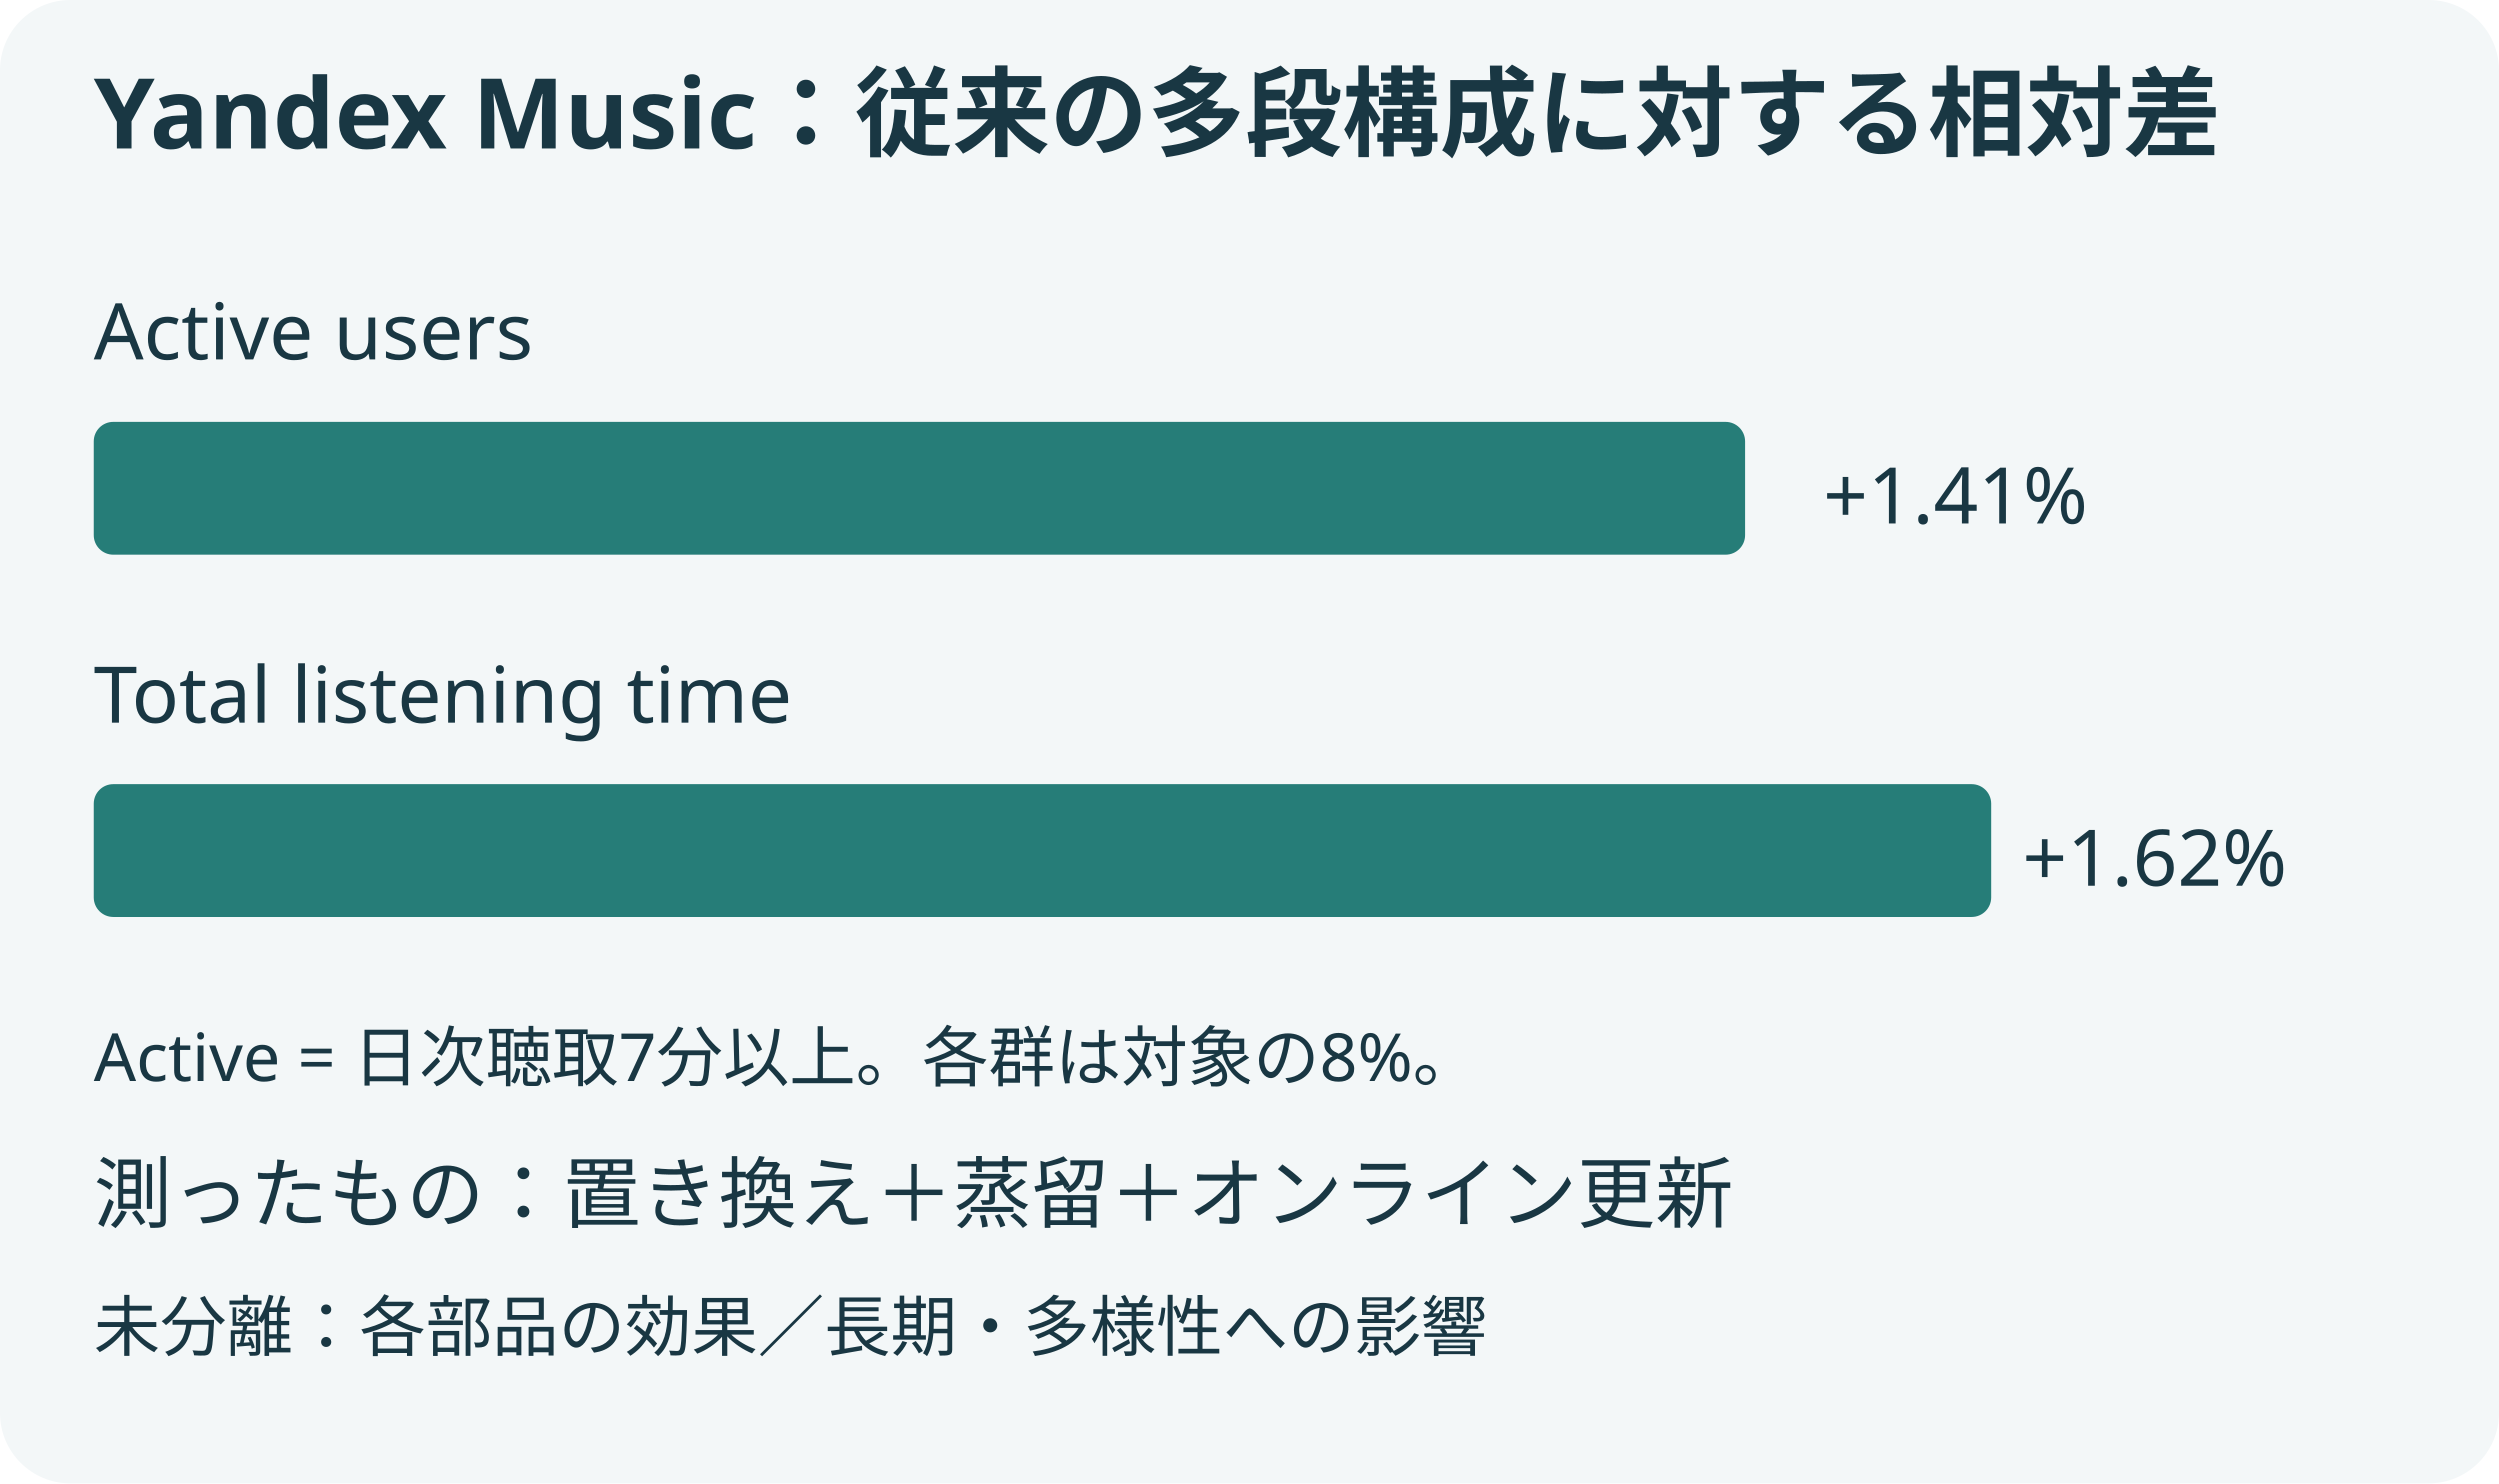
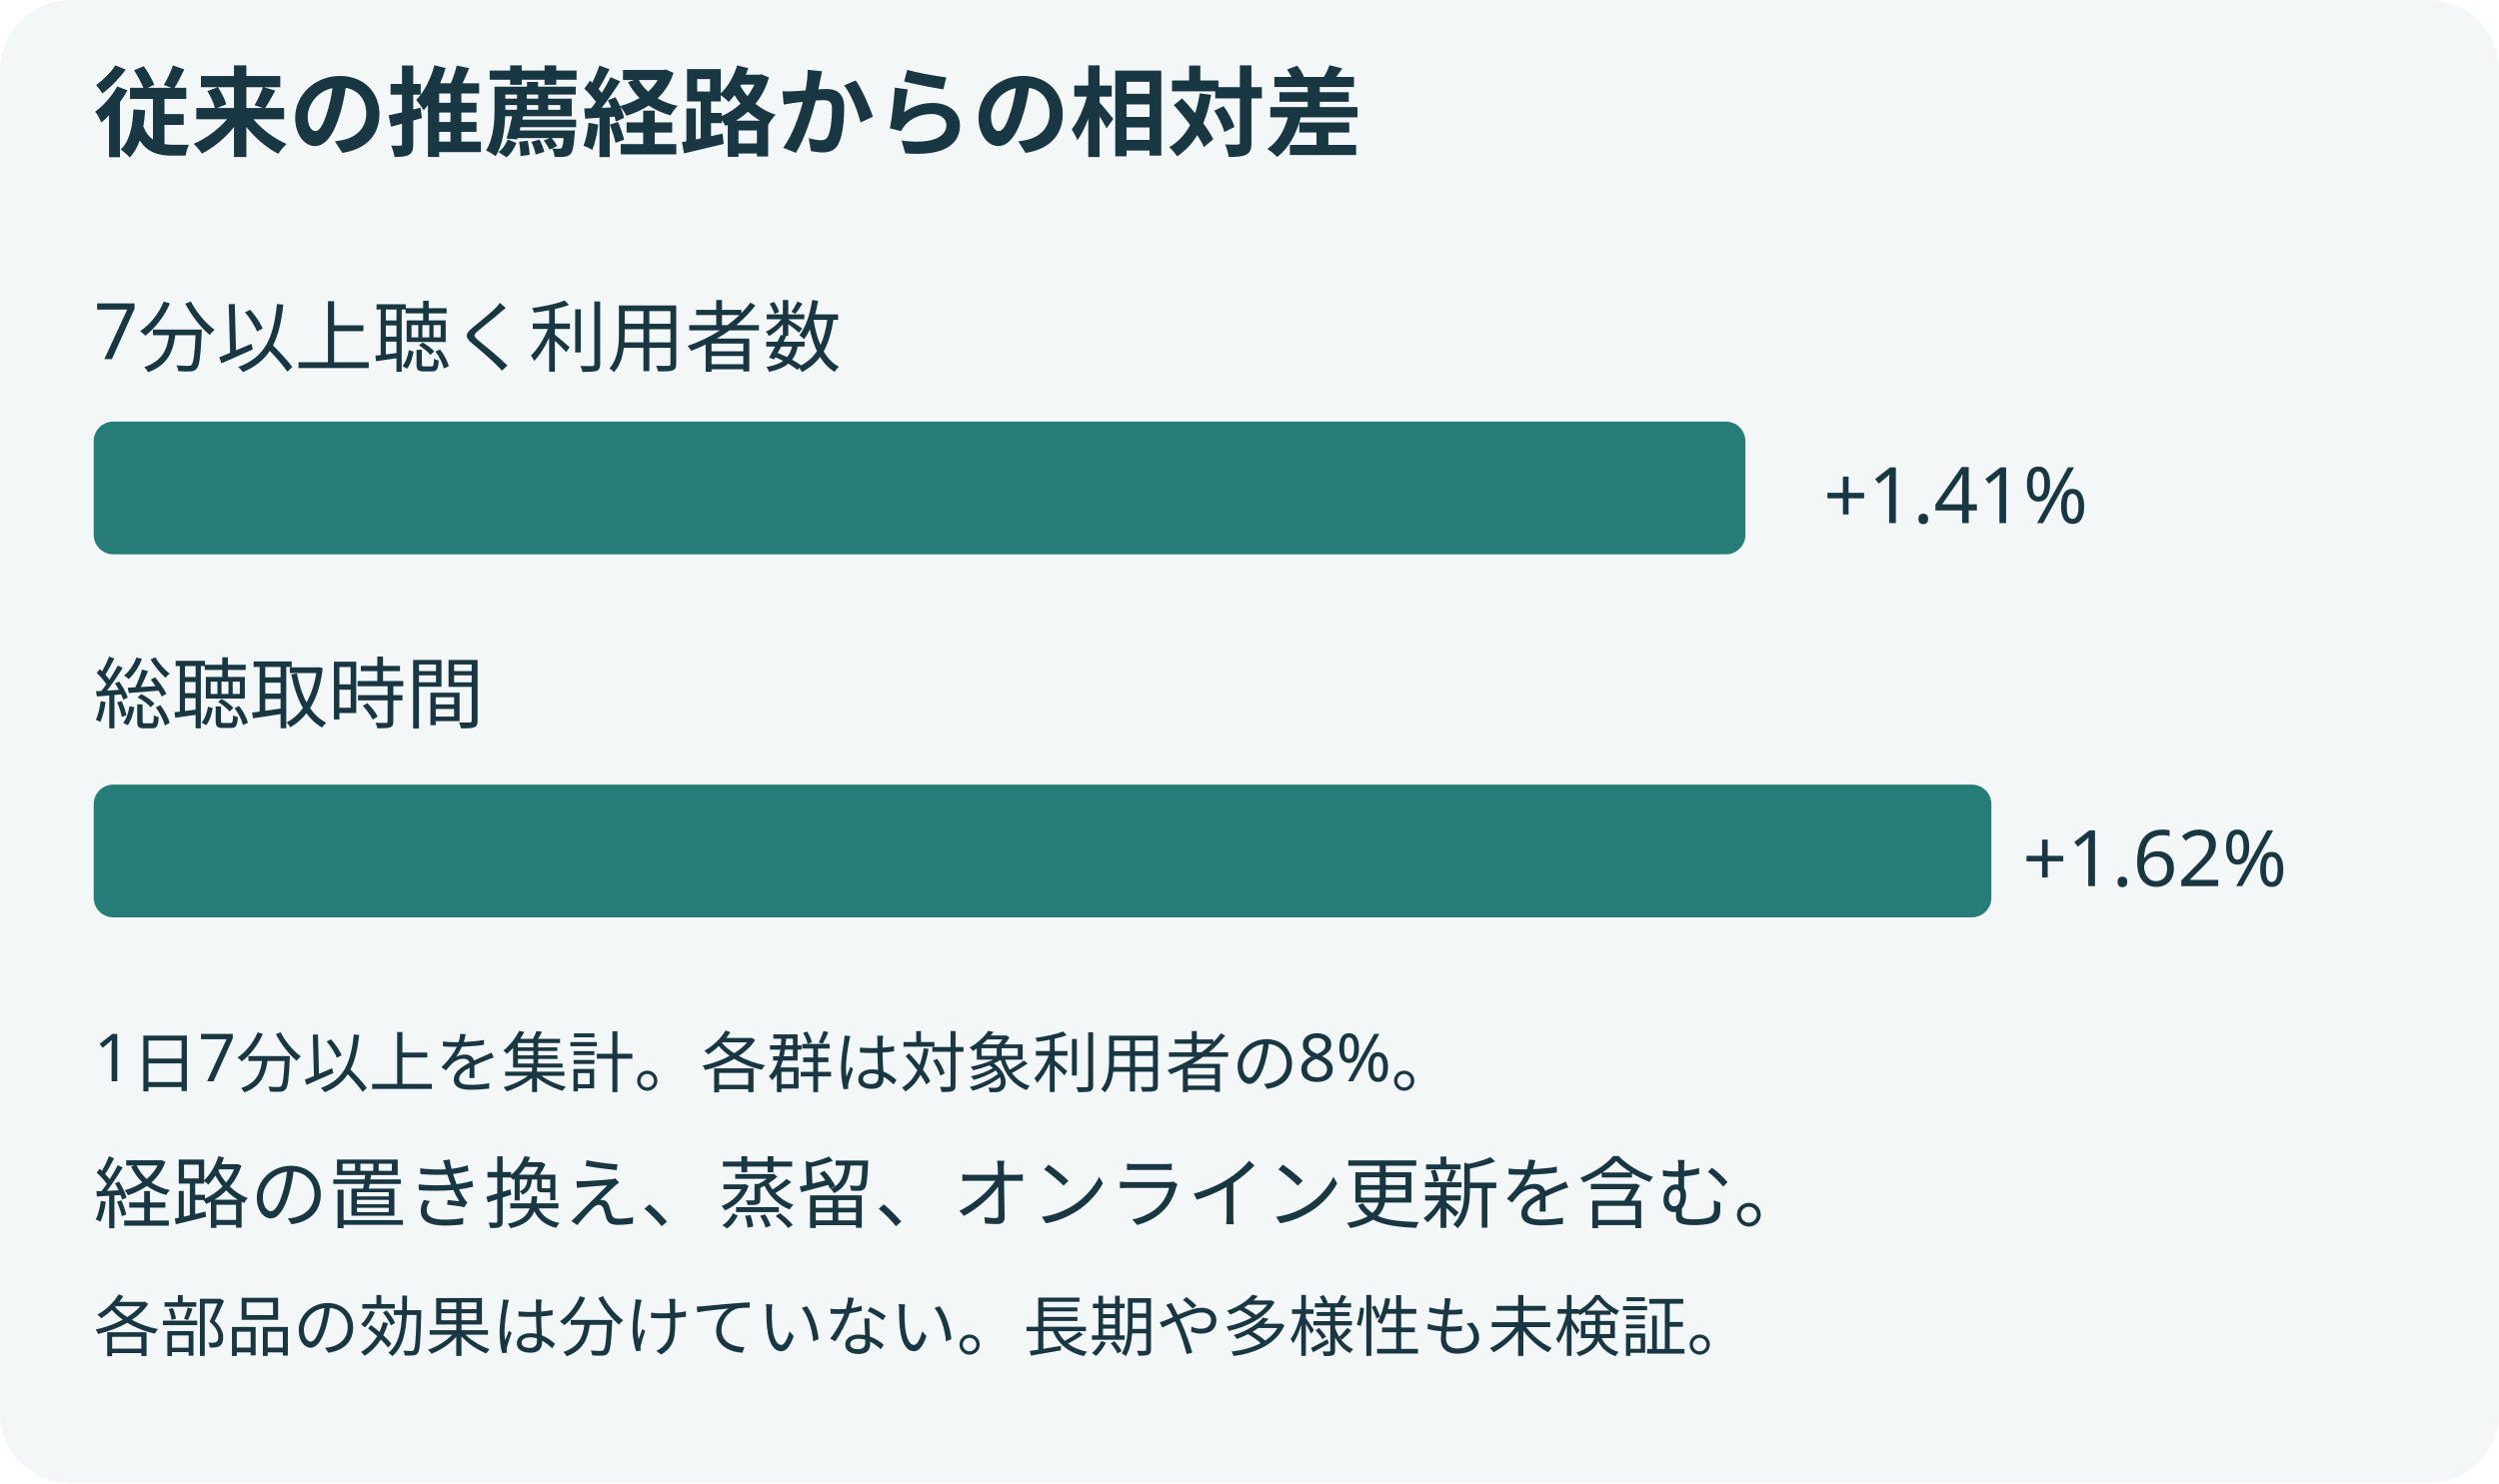
<svg xmlns="http://www.w3.org/2000/svg" viewBox="0 0 640 380" role="img" aria-labelledby="title desc">
  <defs>
    <marker id="arrow" markerWidth="8" markerHeight="8" refX="7" refY="4" orient="auto">
      <path d="M0,0 L8,4 L0,8" fill="#59717f" />
    </marker>
  </defs>
  <style>text{font-family:system-ui,sans-serif;fill:#193743;font-size:20px}.small{font-size:17px}.head{font-size:25px;font-weight:700}.edge{stroke:#59717f;stroke-width:2;fill:none;marker-end:url(#arrow)}</style>
  <rect width="640" height="380" rx="18" fill="#f3f7f8" />
-   <text x="24" y="38" class="head">Yandex Music：従来の多段構成に対する相対差</text>
-   <text x="24" y="92" class="">Active users</text>
+   <text x="24" y="38" class="head">従来の推薦経路からの相対差</text>
+   <text x="24" y="92" class="">7分以上聴く利用者数</text>
  <rect x="24" y="108" width="423" height="34" rx="5" fill="#267d78" />
  <text x="467" y="134" class="">+1.41%</text>
-   <text x="24" y="185" class="">Total listening time</text>
+   <text x="24" y="185" class="">総聴取時間</text>
  <rect x="24" y="201" width="486" height="34" rx="5" fill="#267d78" />
  <text x="518" y="227" class="">+1.62%</text>
-   <text x="24" y="277" class="small">Active = 日次聴取7分以上。各群は対象の8%。</text>
-   <text x="24" y="313" class="">測ったもの：置き換え＋蒸留＋オンライン更新</text>
-   <text x="24" y="346" class="small">未分離：各部品の効果／長期・多様性への影響</text>
+   <text x="24" y="277" class="small">1日7分以上を集計。各群は対象利用者の8%。</text>
+   <text x="24" y="313" class="">経路の置き換え、蒸留、オンライン更新を含む。</text>
+   <text x="24" y="346" class="small">各部品の効果は分けていない。長期や多様性も未検証。</text>
</svg>
